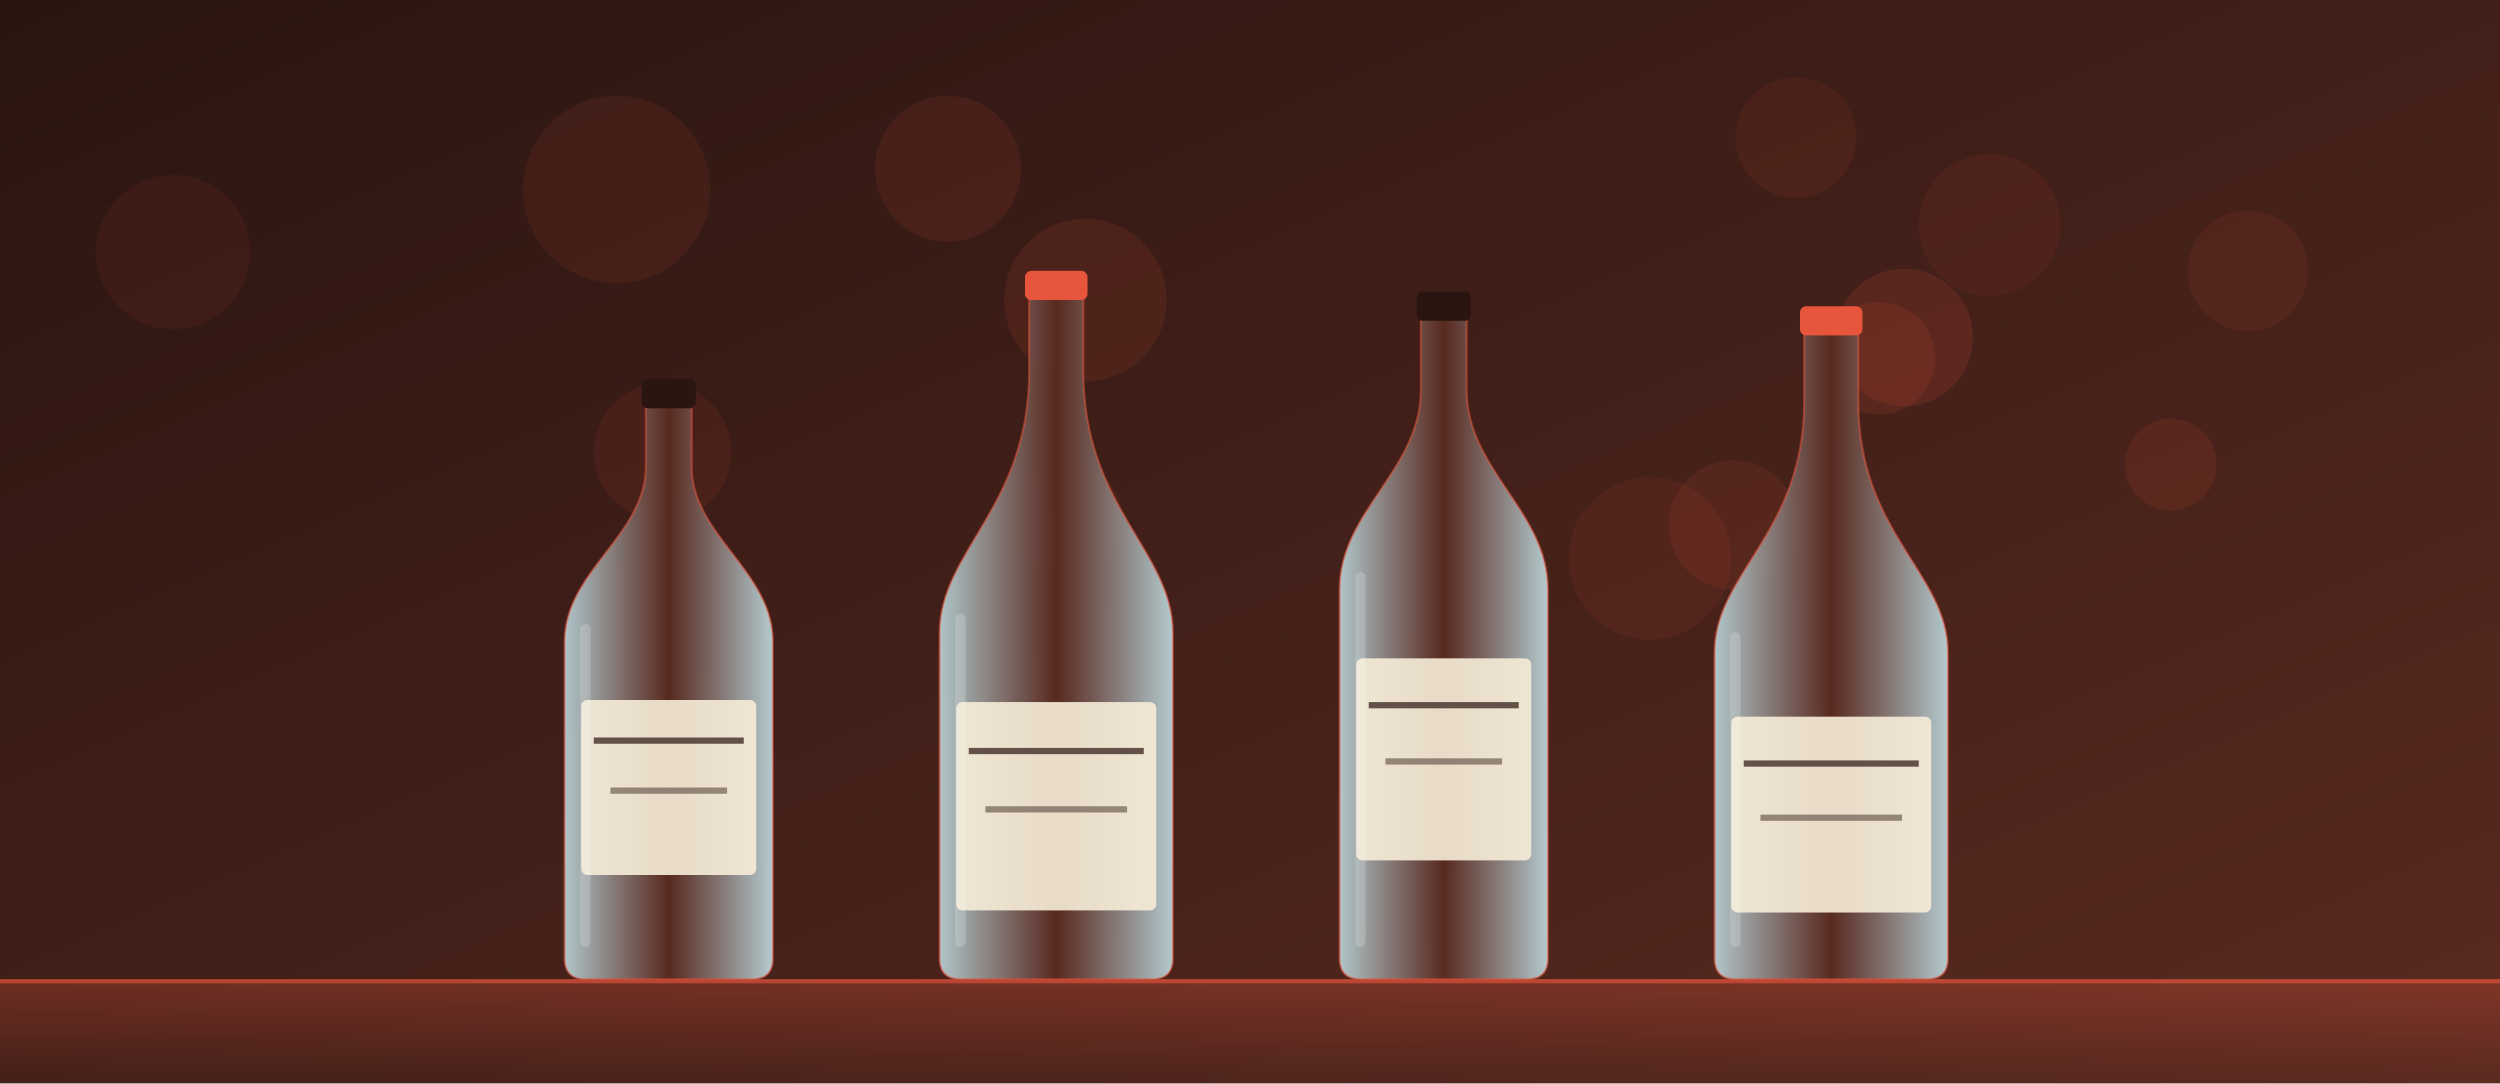
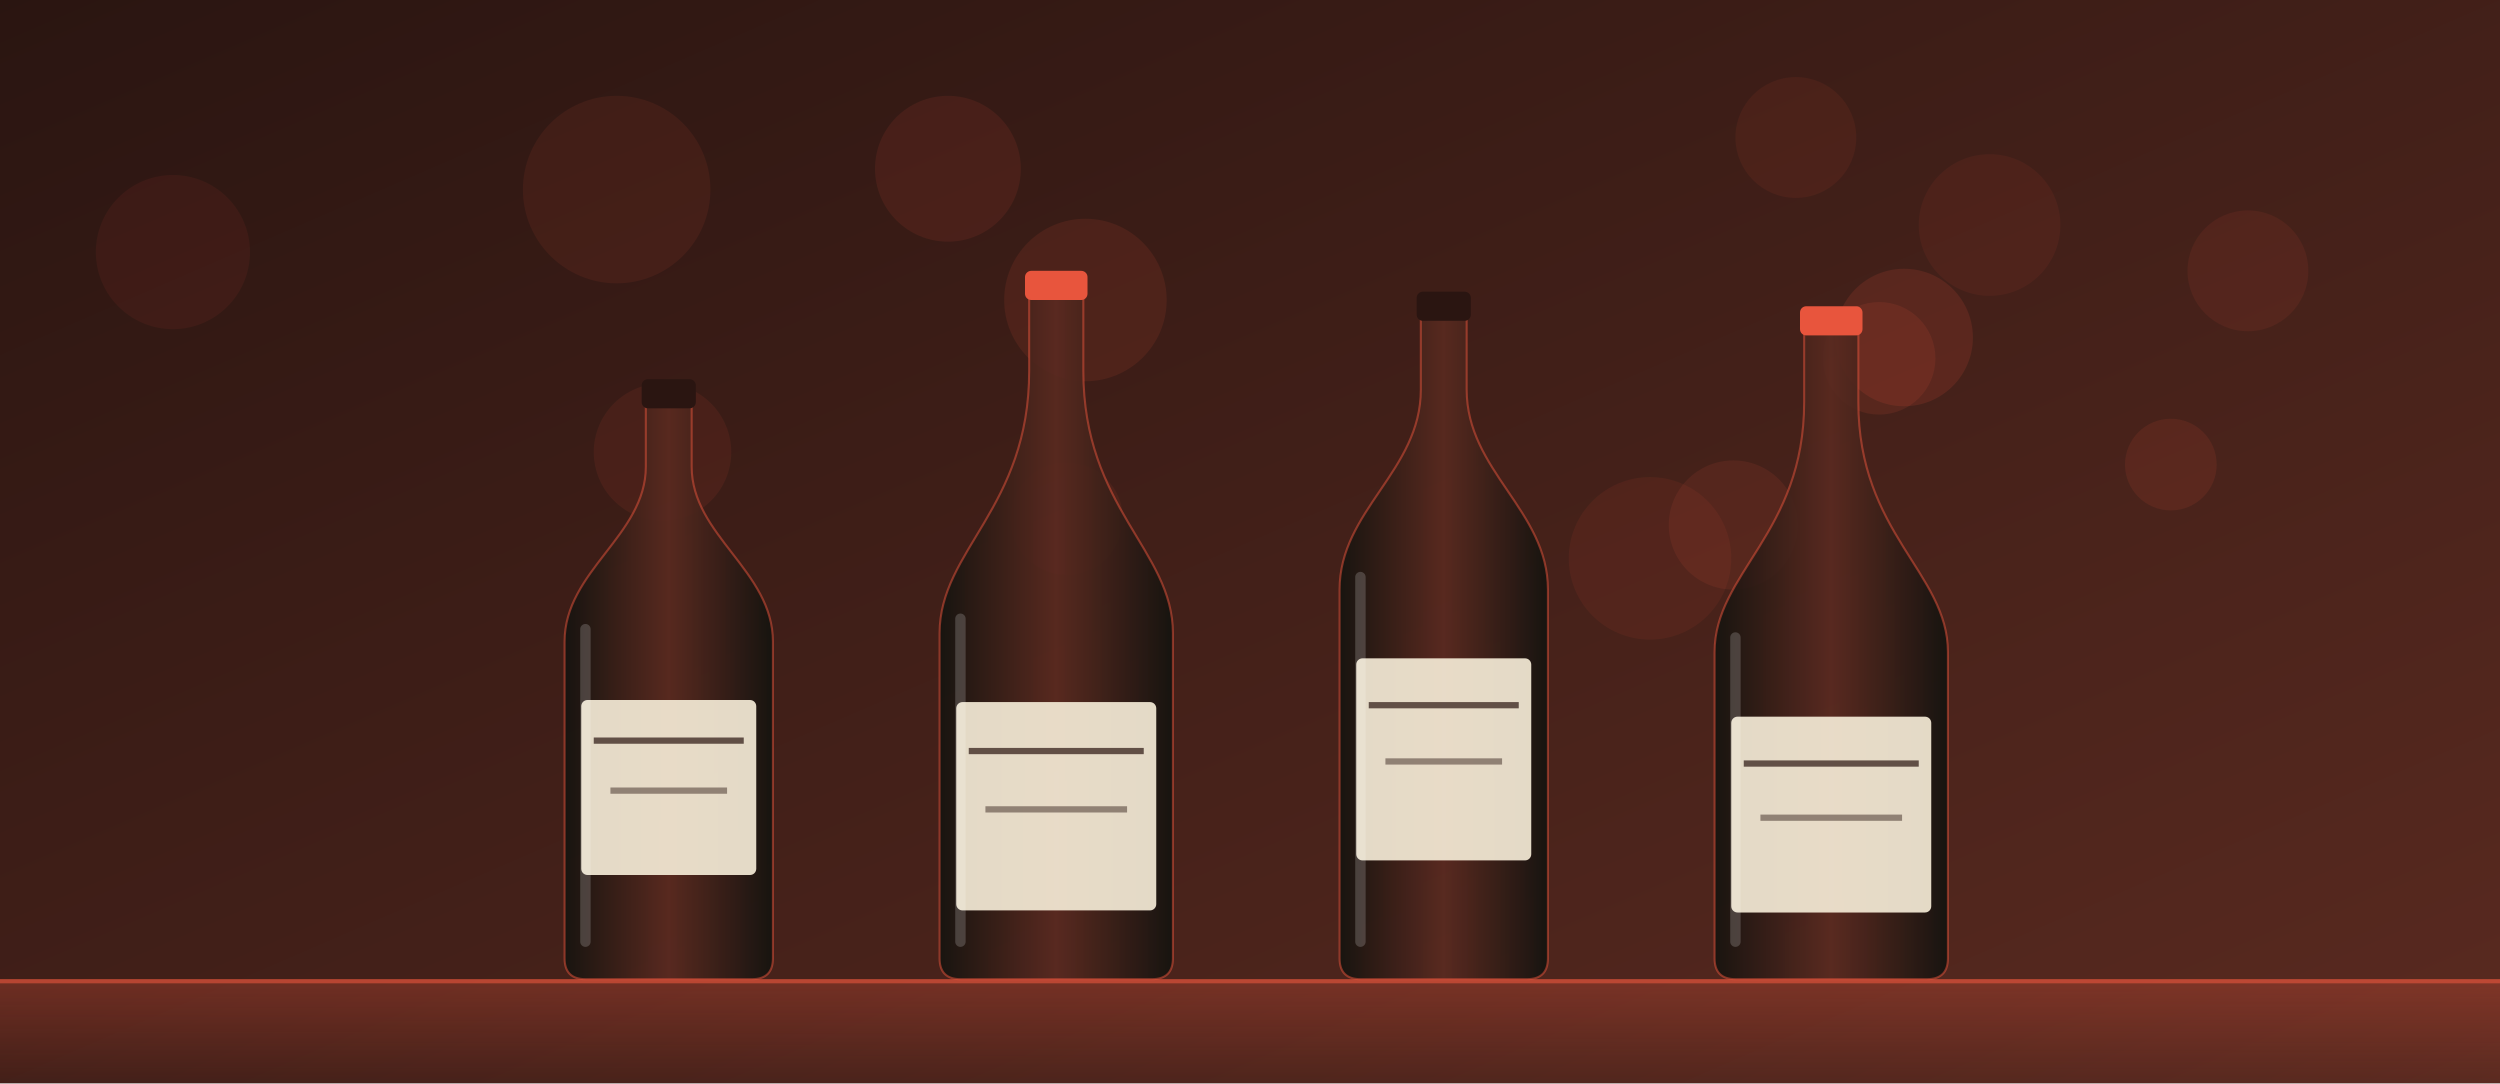
<svg xmlns="http://www.w3.org/2000/svg" viewBox="0 0 1200 520" role="img" aria-label="Иллюстрация: oldcognac.ru («СкупкаАлкоголя»)">
  <defs>
    <linearGradient id="bg" x1="0" y1="0" x2="1" y2="1">
      <stop offset="0" stop-color="#2a1511" />
      <stop offset="1" stop-color="#5a2a20" />
    </linearGradient>
    <linearGradient id="glass" x1="0" y1="0" x2="1" y2="0">
-       <stop offset="0" stop-color="#b9d3d8" stop-opacity=".92" />
+       <stop offset="0" stop-color="#14130f" stop-opacity=".92" />
      <stop offset=".5" stop-color="#5a2a20" stop-opacity=".9" />
-       <stop offset="1" stop-color="#b9d3d8" stop-opacity=".95" />
+       <stop offset="1" stop-color="#14130f" stop-opacity=".95" />
    </linearGradient>
    <linearGradient id="floor" x1="0" y1="0" x2="0" y2="1">
      <stop offset="0" stop-color="#e8553d" stop-opacity=".28" />
      <stop offset="1" stop-color="#e8553d" stop-opacity="0" />
    </linearGradient>
  </defs>
  <rect width="1200" height="520" fill="url(#bg)" />
  <circle cx="296" cy="91" r="45" fill="#e8553d" fill-opacity="0.09" />
  <circle cx="914" cy="162" r="33" fill="#e8553d" fill-opacity="0.14" />
  <circle cx="862" cy="66" r="29" fill="#e8553d" fill-opacity="0.08" />
  <circle cx="1079" cy="130" r="29" fill="#e8553d" fill-opacity="0.09" />
  <circle cx="1042" cy="223" r="22" fill="#e8553d" fill-opacity="0.11" />
  <circle cx="955" cy="108" r="34" fill="#e8553d" fill-opacity="0.07" />
  <circle cx="455" cy="81" r="35" fill="#e8553d" fill-opacity="0.10" />
  <circle cx="512" cy="249" r="27" fill="#e8553d" fill-opacity="0.08" />
  <circle cx="521" cy="144" r="39" fill="#e8553d" fill-opacity="0.11" />
  <circle cx="832" cy="252" r="31" fill="#e8553d" fill-opacity="0.10" />
  <circle cx="318" cy="217" r="33" fill="#e8553d" fill-opacity="0.09" />
  <circle cx="902" cy="172" r="27" fill="#e8553d" fill-opacity="0.12" />
  <circle cx="792" cy="268" r="39" fill="#e8553d" fill-opacity="0.08" />
  <circle cx="83" cy="121" r="37" fill="#e8553d" fill-opacity="0.07" />
  <rect x="0" y="470" width="1200" height="50" fill="url(#floor)" />
  <rect x="0" y="470" width="1200" height="2" fill="#e8553d" fill-opacity=".6" />
  <path d="M310 190 L332 190 L332 224 C332 257 371 274 371 308 L371 460 Q371 470 361 470 L281 470 Q271 470 271 460 L271 308 C271 274 310 257 310 224 Z" fill="url(#glass)" stroke="#e8553d" stroke-opacity=".5" />
  <rect x="308" y="182" width="26" height="14" rx="3" fill="#2a1511" />
  <rect x="279" y="336" width="84" height="84" rx="3" fill="#f4ead6" fill-opacity=".92" />
  <rect x="285" y="354" width="72" height="3" fill="#2a1511" fill-opacity=".7" />
  <rect x="293" y="378" width="56" height="3" fill="#2a1511" fill-opacity=".45" />
  <path d="M281 302 L281 452" stroke="#fff" stroke-opacity=".18" stroke-width="5" stroke-linecap="round" />
  <path d="M494 138 L520 138 L520 178 C520 244 563 264 563 304 L563 460 Q563 470 553 470 L461 470 Q451 470 451 460 L451 304 C451 264 494 244 494 178 Z" fill="url(#glass)" stroke="#e8553d" stroke-opacity=".5" />
  <rect x="492" y="130" width="30" height="14" rx="3" fill="#e8553d" />
  <rect x="459" y="337" width="96" height="100" rx="3" fill="#f4ead6" fill-opacity=".92" />
  <rect x="465" y="359" width="84" height="3" fill="#2a1511" fill-opacity=".7" />
  <rect x="473" y="387" width="68" height="3" fill="#2a1511" fill-opacity=".45" />
  <path d="M461 297 L461 452" stroke="#fff" stroke-opacity=".18" stroke-width="5" stroke-linecap="round" />
  <path d="M682 148 L704 148 L704 187 C704 226 743 245 743 283 L743 460 Q743 470 733 470 L653 470 Q643 470 643 460 L643 283 C643 245 682 226 682 187 Z" fill="url(#glass)" stroke="#e8553d" stroke-opacity=".5" />
  <rect x="680" y="140" width="26" height="14" rx="3" fill="#2a1511" />
  <rect x="651" y="316" width="84" height="97" rx="3" fill="#f4ead6" fill-opacity=".92" />
  <rect x="657" y="337" width="72" height="3" fill="#2a1511" fill-opacity=".7" />
  <rect x="665" y="364" width="56" height="3" fill="#2a1511" fill-opacity=".45" />
  <path d="M653 277 L653 452" stroke="#fff" stroke-opacity=".18" stroke-width="5" stroke-linecap="round" />
  <path d="M866 155 L892 155 L892 193 C892 256 935 275 935 313 L935 460 Q935 470 925 470 L833 470 Q823 470 823 460 L823 313 C823 275 866 256 866 193 Z" fill="url(#glass)" stroke="#e8553d" stroke-opacity=".5" />
  <rect x="864" y="147" width="30" height="14" rx="3" fill="#e8553d" />
  <rect x="831" y="344" width="96" height="94" rx="3" fill="#f4ead6" fill-opacity=".92" />
  <rect x="837" y="365" width="84" height="3" fill="#2a1511" fill-opacity=".7" />
  <rect x="845" y="391" width="68" height="3" fill="#2a1511" fill-opacity=".45" />
  <path d="M833 306 L833 452" stroke="#fff" stroke-opacity=".18" stroke-width="5" stroke-linecap="round" />
</svg>
